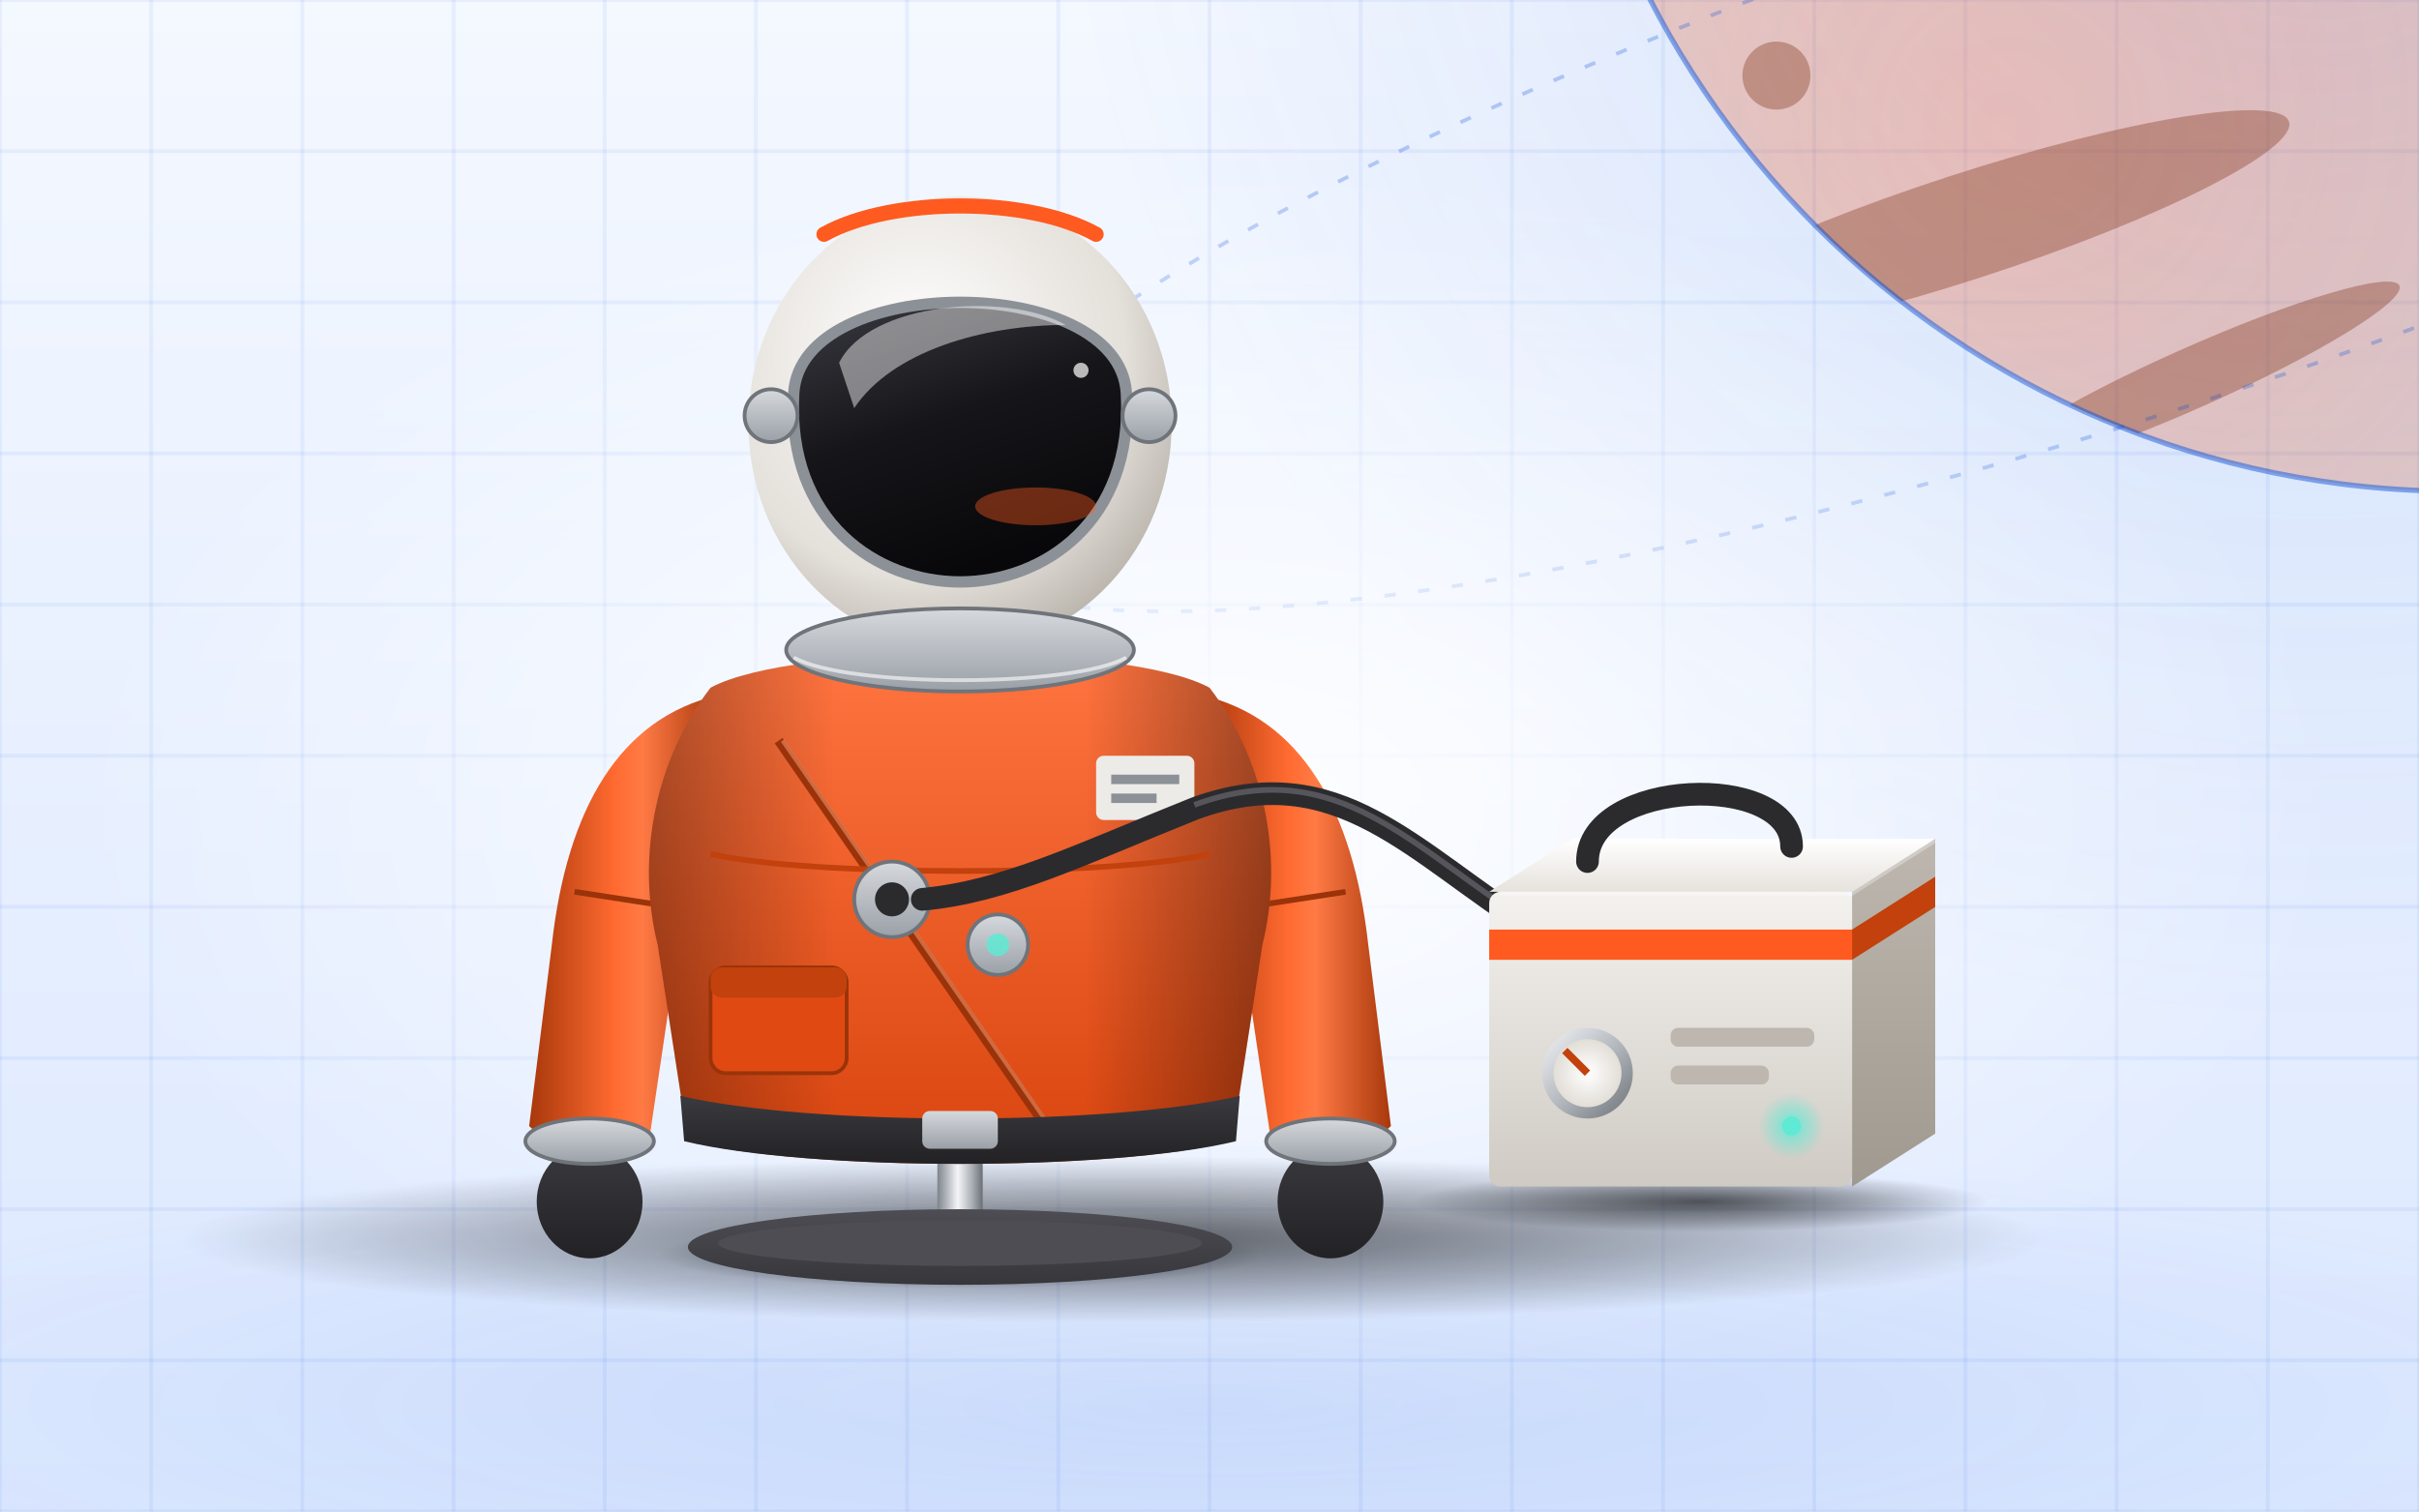
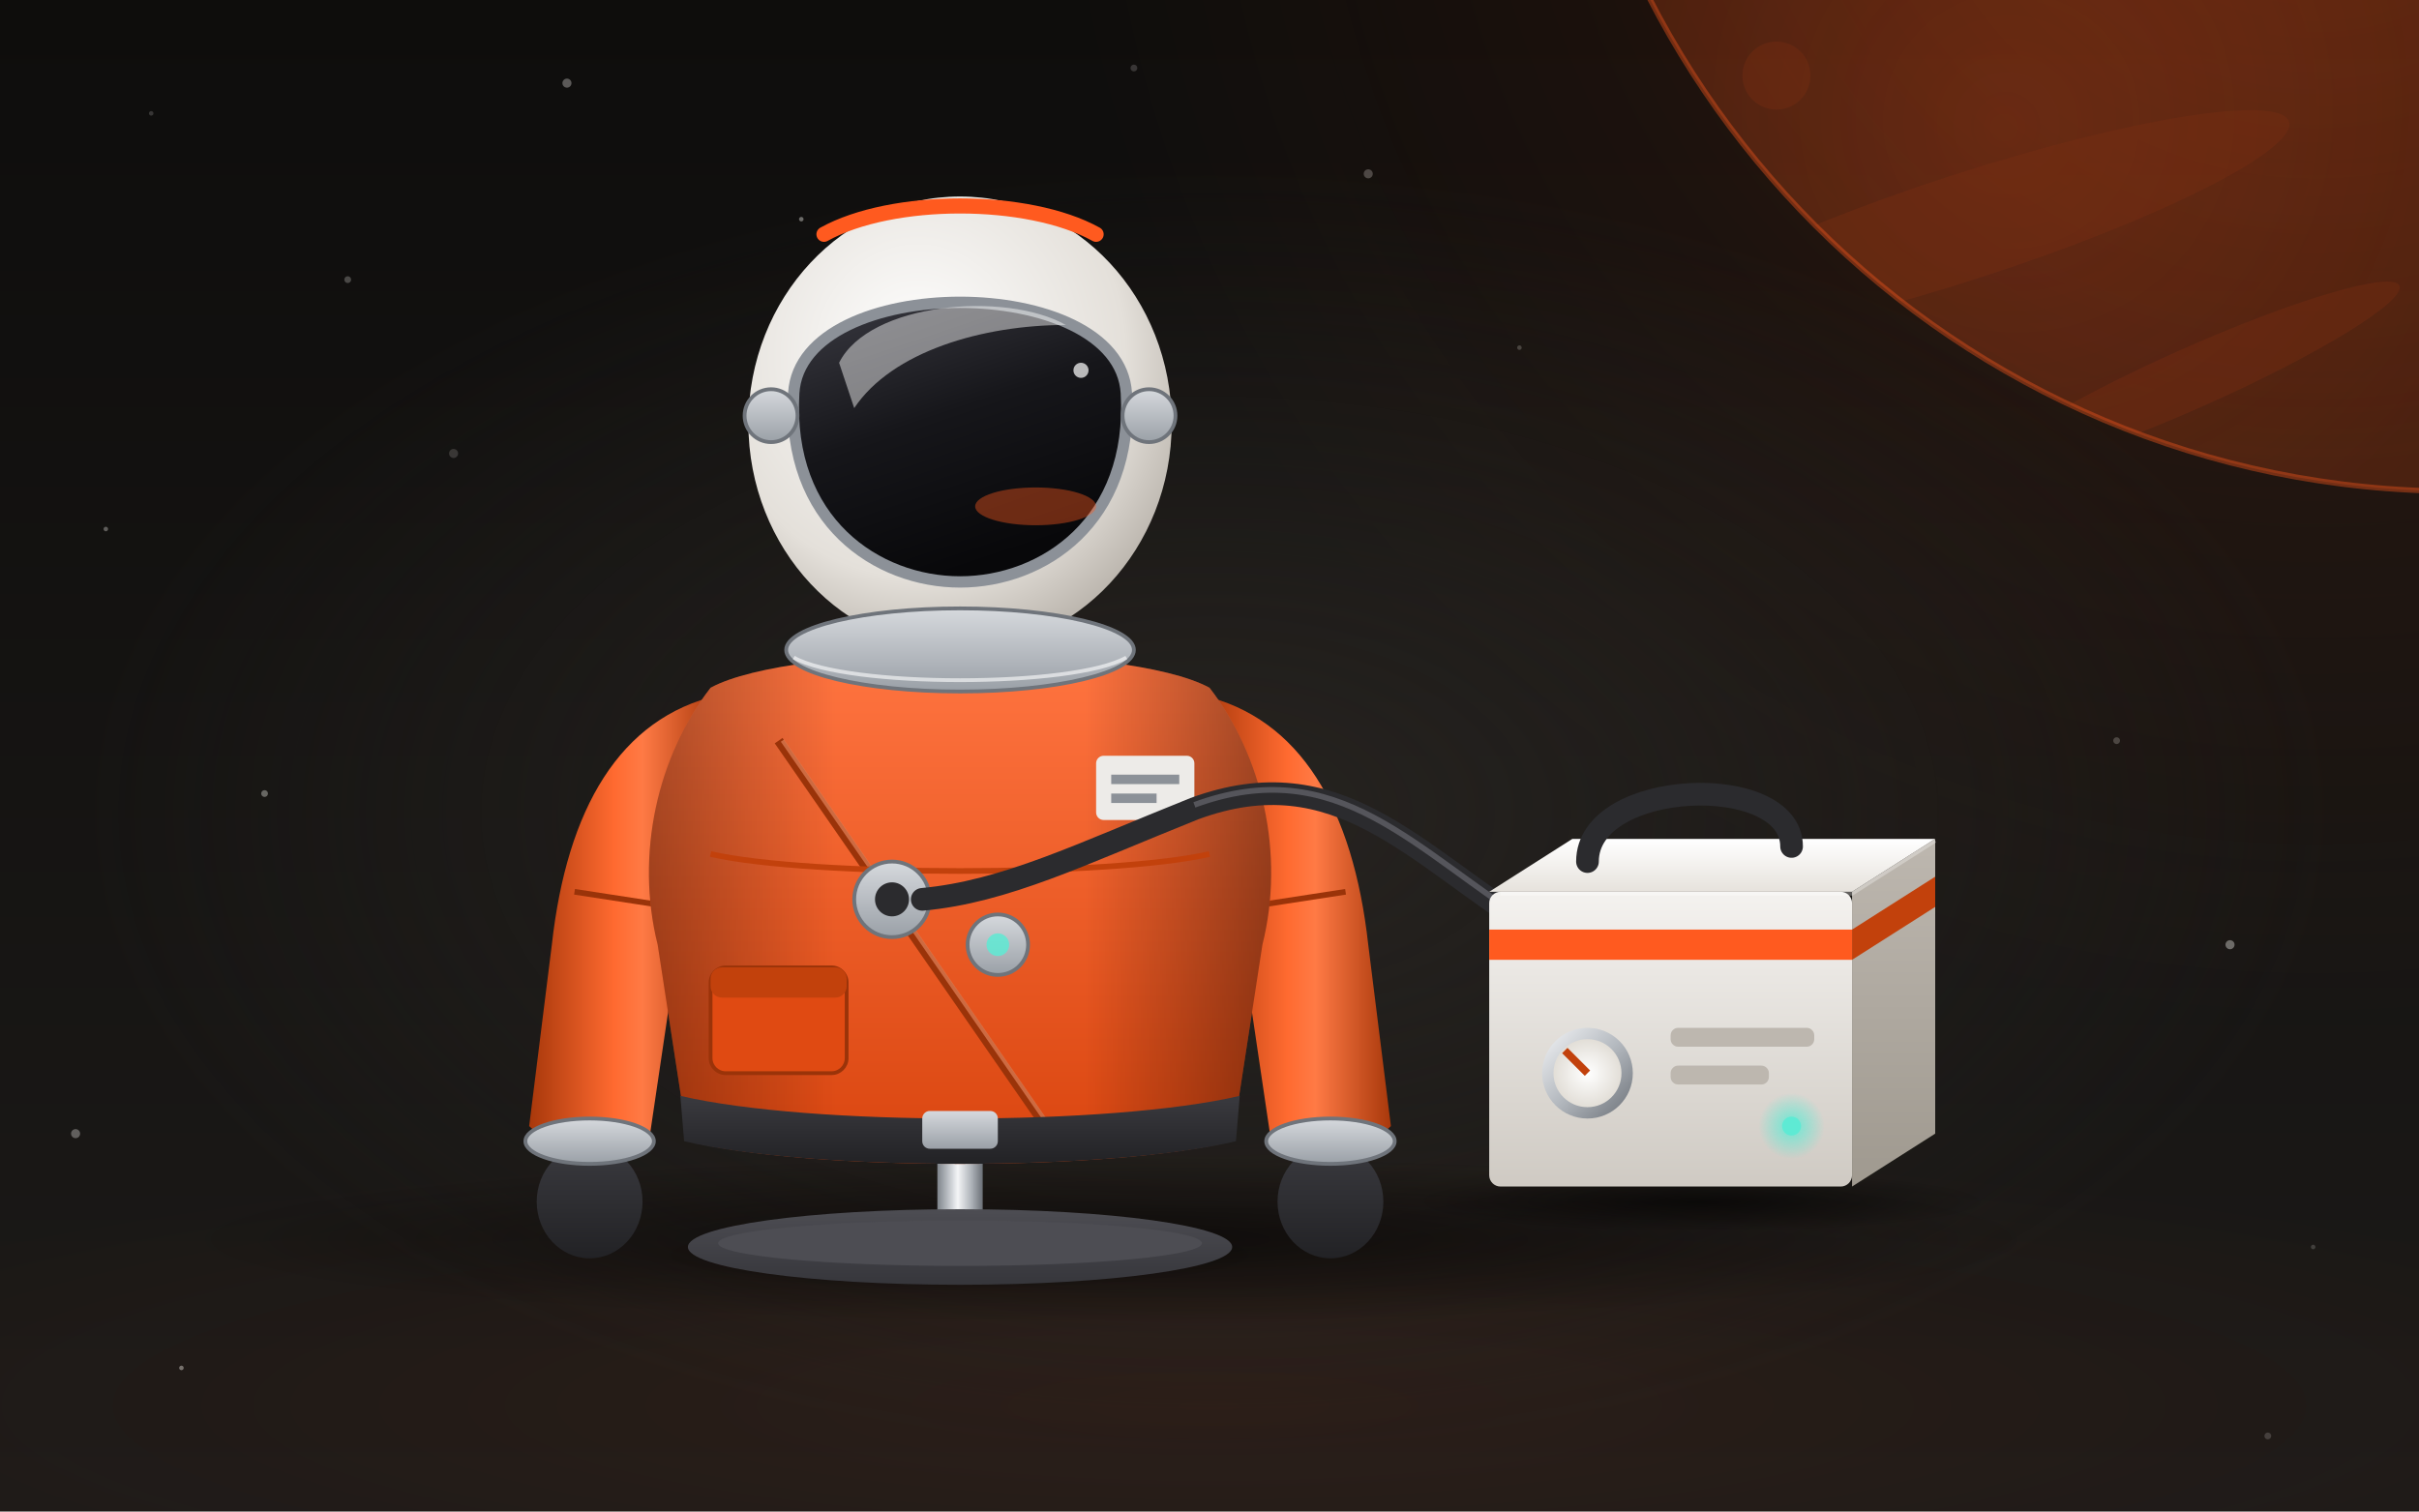
<svg xmlns="http://www.w3.org/2000/svg" viewBox="0 0 640 400" width="640" height="400">
  <defs>
    <linearGradient id="bg" x1="0" y1="0" x2="0" y2="1">
-       <stop offset="0" stop-color="#F4F8FF" />
-       <stop offset="1" stop-color="#DCE8FF" />
+       <stop offset="0" stop-color="#0E0D0C" />
+       <stop offset="1" stop-color="#1C1A18" />
    </linearGradient>
    <radialGradient id="glow" cx="0.5" cy="0.5" r="0.5">
-       <stop offset="0" stop-color="#296EF9" stop-opacity="0.18" />
-       <stop offset="0.6" stop-color="#024AD8" stop-opacity="0.06" />
-       <stop offset="1" stop-color="#024AD8" stop-opacity="0" />
+       <stop offset="0" stop-color="#FF5A1F" stop-opacity="0.22" />
+       <stop offset="0.6" stop-color="#C2410C" stop-opacity="0.07" />
+       <stop offset="1" stop-color="#C2410C" stop-opacity="0" />
    </radialGradient>
    <radialGradient id="planet" cx="0.3" cy="0.75" r="0.8" fx="0.25" fy="0.8">
      <stop offset="0" stop-color="#FF5A1F" stop-opacity="0.5" />
      <stop offset="0.55" stop-color="#C2410C" stop-opacity="0.32" />
      <stop offset="1" stop-color="#7C2D12" stop-opacity="0.12" />
    </radialGradient>
    <radialGradient id="haze" cx="0.5" cy="0.5" r="0.5">
-       <stop offset="0" stop-color="#024AD8" stop-opacity="0.1" />
-       <stop offset="1" stop-color="#024AD8" stop-opacity="0" />
+       <stop offset="0" stop-color="#FF5A1F" stop-opacity="0.07" />
+       <stop offset="1" stop-color="#FF5A1F" stop-opacity="0" />
    </radialGradient>
    <radialGradient id="stage" cx="0.5" cy="0.5" r="0.5">
-       <stop offset="0" stop-color="#FFFFFF" stop-opacity="0.95" />
-       <stop offset="1" stop-color="#FFFFFF" stop-opacity="0" />
+       <stop offset="0" stop-color="#2E2A26" stop-opacity="0.7" />
+       <stop offset="1" stop-color="#2E2A26" stop-opacity="0" />
    </radialGradient>
    <radialGradient id="sh" cx="0.5" cy="0.5" r="0.5">
      <stop offset="0" stop-color="#000" stop-opacity="0.6" />
      <stop offset="0.6" stop-color="#000" stop-opacity="0.25" />
      <stop offset="1" stop-color="#000" stop-opacity="0" />
    </radialGradient>
    <linearGradient id="wF" x1="0" y1="0" x2="0" y2="1">
      <stop offset="0" stop-color="#F4F2EF" />
      <stop offset="1" stop-color="#CFCAC3" />
    </linearGradient>
    <linearGradient id="wT" x1="0" y1="0" x2="0" y2="1">
      <stop offset="0" stop-color="#FFFFFF" />
      <stop offset="1" stop-color="#E6E2DC" />
    </linearGradient>
    <linearGradient id="wS" x1="0" y1="0" x2="0" y2="1">
      <stop offset="0" stop-color="#BDB7AF" />
      <stop offset="1" stop-color="#9F998F" />
    </linearGradient>
    <linearGradient id="gF" x1="0" y1="0" x2="0" y2="1">
      <stop offset="0" stop-color="#3A3A3F" />
      <stop offset="1" stop-color="#222225" />
    </linearGradient>
    <linearGradient id="gT" x1="0" y1="0" x2="0" y2="1">
      <stop offset="0" stop-color="#4D4D53" />
      <stop offset="1" stop-color="#36363B" />
    </linearGradient>
    <linearGradient id="gS" x1="0" y1="0" x2="0" y2="1">
      <stop offset="0" stop-color="#1F1F22" />
      <stop offset="1" stop-color="#141416" />
    </linearGradient>
    <linearGradient id="aF" x1="0" y1="0" x2="0" y2="1">
      <stop offset="0" stop-color="#D6D9DD" />
      <stop offset="1" stop-color="#9AA0A7" />
    </linearGradient>
    <linearGradient id="aT" x1="0" y1="0" x2="0" y2="1">
      <stop offset="0" stop-color="#EEF0F2" />
      <stop offset="1" stop-color="#C8CCD1" />
    </linearGradient>
    <linearGradient id="aS" x1="0" y1="0" x2="0" y2="1">
      <stop offset="0" stop-color="#8C9198" />
      <stop offset="1" stop-color="#6F747B" />
    </linearGradient>
    <linearGradient id="oF" x1="0" y1="0" x2="0" y2="1">
      <stop offset="0" stop-color="#FF7440" />
      <stop offset="1" stop-color="#D9450F" />
    </linearGradient>
    <linearGradient id="oT" x1="0" y1="0" x2="0" y2="1">
      <stop offset="0" stop-color="#FF9A6E" />
      <stop offset="1" stop-color="#FF6A30" />
    </linearGradient>
    <linearGradient id="oS" x1="0" y1="0" x2="0" y2="1">
      <stop offset="0" stop-color="#C2410C" />
      <stop offset="1" stop-color="#94320A" />
    </linearGradient>
    <linearGradient id="cW" x1="0" y1="0" x2="1" y2="0">
      <stop offset="0" stop-color="#A8A29A" />
      <stop offset="0.35" stop-color="#F2EFEB" />
      <stop offset="0.45" stop-color="#FFFFFF" />
      <stop offset="0.75" stop-color="#DAD5CE" />
      <stop offset="1" stop-color="#9C968E" />
    </linearGradient>
    <linearGradient id="cA" x1="0" y1="0" x2="1" y2="0">
      <stop offset="0" stop-color="#7E848B" />
      <stop offset="0.35" stop-color="#D9DCE0" />
      <stop offset="0.45" stop-color="#F4F5F7" />
      <stop offset="0.75" stop-color="#AEB3B9" />
      <stop offset="1" stop-color="#6B7077" />
    </linearGradient>
    <linearGradient id="cG" x1="0" y1="0" x2="1" y2="0">
      <stop offset="0" stop-color="#18181A" />
      <stop offset="0.35" stop-color="#3F3F44" />
      <stop offset="0.45" stop-color="#55555B" />
      <stop offset="0.75" stop-color="#2B2B2E" />
      <stop offset="1" stop-color="#141416" />
    </linearGradient>
    <linearGradient id="cO" x1="0" y1="0" x2="1" y2="0">
      <stop offset="0" stop-color="#9A3309" />
      <stop offset="0.35" stop-color="#FF7440" />
      <stop offset="0.45" stop-color="#FFA27A" />
      <stop offset="0.75" stop-color="#E04A12" />
      <stop offset="1" stop-color="#8E2A06" />
    </linearGradient>
    <linearGradient id="cWv" x1="0" y1="0" x2="0" y2="1">
      <stop offset="0" stop-color="#A8A29A" />
      <stop offset="0.35" stop-color="#F2EFEB" />
      <stop offset="0.45" stop-color="#FFFFFF" />
      <stop offset="0.75" stop-color="#DAD5CE" />
      <stop offset="1" stop-color="#9C968E" />
    </linearGradient>
    <linearGradient id="cAv" x1="0" y1="0" x2="0" y2="1">
      <stop offset="0" stop-color="#7E848B" />
      <stop offset="0.35" stop-color="#D9DCE0" />
      <stop offset="0.45" stop-color="#F4F5F7" />
      <stop offset="0.75" stop-color="#AEB3B9" />
      <stop offset="1" stop-color="#6B7077" />
    </linearGradient>
    <linearGradient id="cGv" x1="0" y1="0" x2="0" y2="1">
      <stop offset="0" stop-color="#18181A" />
      <stop offset="0.35" stop-color="#3F3F44" />
      <stop offset="0.45" stop-color="#55555B" />
      <stop offset="0.75" stop-color="#2B2B2E" />
      <stop offset="1" stop-color="#141416" />
    </linearGradient>
    <linearGradient id="oArm" x1="0" y1="0" x2="1" y2="0">
      <stop offset="0" stop-color="#A8380B" />
      <stop offset="0.45" stop-color="#FF6A30" />
      <stop offset="0.6" stop-color="#FF7A45" />
      <stop offset="1" stop-color="#A8380B" />
    </linearGradient>
    <linearGradient id="hshade" x1="0" y1="0" x2="1" y2="0">
      <stop offset="0" stop-color="#000" stop-opacity="0.32" />
      <stop offset="0.3" stop-color="#000" stop-opacity="0" />
      <stop offset="0.7" stop-color="#000" stop-opacity="0" />
      <stop offset="1" stop-color="#000" stop-opacity="0.38" />
    </linearGradient>
    <linearGradient id="gloss" x1="0" y1="0" x2="0" y2="1">
      <stop offset="0" stop-color="#FFF" stop-opacity="0.45" />
      <stop offset="1" stop-color="#FFF" stop-opacity="0" />
    </linearGradient>
    <linearGradient id="visor" x1="0" y1="0" x2="0.4" y2="1">
      <stop offset="0" stop-color="#3A3A42" />
      <stop offset="0.5" stop-color="#16161A" />
      <stop offset="1" stop-color="#08080A" />
    </linearGradient>
    <radialGradient id="helm" cx="0.4" cy="0.35" r="0.7">
      <stop offset="0" stop-color="#FFFFFF" />
      <stop offset="0.7" stop-color="#E4E0DA" />
      <stop offset="1" stop-color="#B8B2AA" />
    </radialGradient>
    <radialGradient id="face" cx="0.5" cy="0.5" r="0.5">
      <stop offset="0" stop-color="#FFFFFF" />
      <stop offset="1" stop-color="#E2DED7" />
    </radialGradient>
    <linearGradient id="ring" x1="0" y1="0" x2="1" y2="1">
      <stop offset="0" stop-color="#F4F5F7" />
      <stop offset="0.5" stop-color="#B4B9BF" />
      <stop offset="1" stop-color="#6B7077" />
    </linearGradient>
    <radialGradient id="lens" cx="0.5" cy="0.5" r="0.5">
      <stop offset="0" stop-color="#FFFFFF" />
      <stop offset="0.5" stop-color="#FFF4DA" />
      <stop offset="1" stop-color="#CFC6B2" />
    </radialGradient>
    <radialGradient id="led" cx="0.5" cy="0.5" r="0.5">
      <stop offset="0" stop-color="#5EEAD4" stop-opacity="0.9" />
      <stop offset="1" stop-color="#5EEAD4" stop-opacity="0" />
    </radialGradient>
    <radialGradient id="lamp" cx="0.5" cy="0.5" r="0.5">
      <stop offset="0" stop-color="#FFF6E0" stop-opacity="0.55" />
      <stop offset="1" stop-color="#FFF6E0" stop-opacity="0" />
    </radialGradient>
    <linearGradient id="water" x1="0" y1="0" x2="0" y2="1">
      <stop offset="0" stop-color="#DCEAF0" stop-opacity="0.42" />
      <stop offset="1" stop-color="#8FB3C4" stop-opacity="0.2" />
    </linearGradient>
    <linearGradient id="foil" x1="0" y1="0" x2="1" y2="0.3">
      <stop offset="0" stop-color="#E3E6E9" />
      <stop offset="0.3" stop-color="#9EA4AB" />
      <stop offset="0.55" stop-color="#D5D9DD" />
      <stop offset="0.8" stop-color="#868C93" />
      <stop offset="1" stop-color="#BFC4C9" />
    </linearGradient>
    <pattern id="mesh" width="7" height="7" patternUnits="userSpaceOnUse">
      <path d="M0,0 L7,7 M7,0 L0,7" stroke="#6F747B" stroke-width=".6" stroke-opacity=".5" />
    </pattern>
    <clipPath id="pc">
      <circle cx="650" cy="-110" r="240" />
    </clipPath>
  </defs>
  <rect width="640" height="400" fill="url(#bg)" />
-   <path d="M0,0 V400" stroke="#024AD8" stroke-opacity=".06" />
-   <path d="M40,0 V400" stroke="#024AD8" stroke-opacity=".06" />
-   <path d="M80,0 V400" stroke="#024AD8" stroke-opacity=".06" />
-   <path d="M120,0 V400" stroke="#024AD8" stroke-opacity=".06" />
-   <path d="M160,0 V400" stroke="#024AD8" stroke-opacity=".06" />
-   <path d="M200,0 V400" stroke="#024AD8" stroke-opacity=".06" />
-   <path d="M240,0 V400" stroke="#024AD8" stroke-opacity=".06" />
-   <path d="M280,0 V400" stroke="#024AD8" stroke-opacity=".06" />
-   <path d="M320,0 V400" stroke="#024AD8" stroke-opacity=".06" />
-   <path d="M360,0 V400" stroke="#024AD8" stroke-opacity=".06" />
-   <path d="M400,0 V400" stroke="#024AD8" stroke-opacity=".06" />
-   <path d="M440,0 V400" stroke="#024AD8" stroke-opacity=".06" />
-   <path d="M480,0 V400" stroke="#024AD8" stroke-opacity=".06" />
-   <path d="M520,0 V400" stroke="#024AD8" stroke-opacity=".06" />
-   <path d="M560,0 V400" stroke="#024AD8" stroke-opacity=".06" />
-   <path d="M600,0 V400" stroke="#024AD8" stroke-opacity=".06" />
-   <path d="M640,0 V400" stroke="#024AD8" stroke-opacity=".06" />
-   <path d="M0,0 H640" stroke="#024AD8" stroke-opacity=".06" />
-   <path d="M0,40 H640" stroke="#024AD8" stroke-opacity=".06" />
-   <path d="M0,80 H640" stroke="#024AD8" stroke-opacity=".06" />
-   <path d="M0,120 H640" stroke="#024AD8" stroke-opacity=".06" />
-   <path d="M0,160 H640" stroke="#024AD8" stroke-opacity=".06" />
-   <path d="M0,200 H640" stroke="#024AD8" stroke-opacity=".06" />
-   <path d="M0,240 H640" stroke="#024AD8" stroke-opacity=".06" />
-   <path d="M0,280 H640" stroke="#024AD8" stroke-opacity=".06" />
-   <path d="M0,320 H640" stroke="#024AD8" stroke-opacity=".06" />
-   <path d="M0,360 H640" stroke="#024AD8" stroke-opacity=".06" />
-   <path d="M0,400 H640" stroke="#024AD8" stroke-opacity=".06" />
+   <circle cx="40" cy="30" r="0.6" fill="#EDEBE8" opacity="0.18" />
+   <circle cx="92" cy="74" r="0.9" fill="#EDEBE8" opacity="0.26" />
+   <circle cx="150" cy="22" r="1.2" fill="#EDEBE8" opacity="0.34" />
+   <circle cx="212" cy="58" r="0.6" fill="#EDEBE8" opacity="0.42" />
+   <circle cx="300" cy="18" r="0.9" fill="#EDEBE8" opacity="0.18" />
+   <circle cx="362" cy="46" r="1.2" fill="#EDEBE8" opacity="0.26" />
+   <circle cx="28" cy="140" r="0.6" fill="#EDEBE8" opacity="0.34" />
+   <circle cx="70" cy="210" r="0.9" fill="#EDEBE8" opacity="0.42" />
+   <circle cx="120" cy="120" r="1.2" fill="#EDEBE8" opacity="0.18" />
+   <circle cx="402" cy="92" r="0.6" fill="#EDEBE8" opacity="0.26" />
+   <circle cx="250" cy="100" r="0.9" fill="#EDEBE8" opacity="0.34" />
+   <circle cx="590" cy="250" r="1.2" fill="#EDEBE8" opacity="0.42" />
+   <circle cx="612" cy="330" r="0.6" fill="#EDEBE8" opacity="0.18" />
+   <circle cx="560" cy="196" r="0.9" fill="#EDEBE8" opacity="0.26" />
+   <circle cx="20" cy="300" r="1.2" fill="#EDEBE8" opacity="0.34" />
+   <circle cx="48" cy="362" r="0.6" fill="#EDEBE8" opacity="0.42" />
+   <circle cx="600" cy="380" r="0.9" fill="#EDEBE8" opacity="0.18" />
  <circle cx="610" cy="-60" r="330" fill="url(#glow)" />
  <circle cx="650" cy="-110" r="240" fill="url(#planet)" opacity=".6" />
  <g clip-path="url(#pc)" fill="#7C2D12" opacity=".35">
    <ellipse cx="520" cy="60" rx="90" ry="14" transform="rotate(-18 520 60)" />
    <ellipse cx="580" cy="100" rx="60" ry="8" transform="rotate(-24 580 100)" />
    <circle cx="470" cy="20" r="9" />
  </g>
-   <circle cx="650" cy="-110" r="240" fill="none" stroke="#024AD8" stroke-opacity=".45" stroke-width="1.4" />
-   <ellipse cx="560" cy="40" rx="330" ry="70" transform="rotate(-18 560 40)" fill="none" stroke="#024AD8" stroke-opacity=".25" stroke-dasharray="3 6" />
+   <circle cx="650" cy="-110" r="240" fill="none" stroke="#FF5A1F" stroke-opacity=".38" stroke-width="1.4" />
  <ellipse cx="320" cy="215" rx="300" ry="170" fill="url(#stage)" />
  <ellipse cx="320" cy="372" rx="420" ry="70" fill="url(#haze)" />
  <g transform="translate(-26,0)">
    <ellipse cx="320" cy="328" rx="250" ry="22" fill="url(#sh)" />
    <ellipse cx="280" cy="332" rx="80" ry="9" fill="url(#sh)" />
    <rect x="274" y="300" width="12" height="28" fill="url(#cA)" />
    <ellipse cx="280" cy="330" rx="72" ry="10" fill="url(#gT)" />
    <ellipse cx="280" cy="329" rx="64" ry="6" fill="#4D4D53" />
    <path d="M216,184 C190,190 176,214 172,250 L166,298 C172,304 192,306 198,300 L206,246 Z" fill="url(#oArm)" />
    <path d="M344,184 C370,190 384,214 388,250 L394,298 C388,304 368,306 362,300 L354,246 Z" fill="url(#oArm)" />
    <path d="M178,236 L204,240 M356,240 L382,236" stroke="#9A3309" stroke-width="1.5" />
    <ellipse cx="182" cy="318" rx="14" ry="15" fill="url(#gF)" />
    <ellipse cx="182" cy="302" rx="17" ry="6" fill="url(#aF)" />
    <ellipse cx="182" cy="302" rx="17" ry="6" fill="none" stroke="#6F747B" />
    <ellipse cx="378" cy="318" rx="14" ry="15" fill="url(#gF)" />
    <ellipse cx="378" cy="302" rx="17" ry="6" fill="url(#aF)" />
    <ellipse cx="378" cy="302" rx="17" ry="6" fill="none" stroke="#6F747B" />
    <path d="M214,182 C236,170 324,170 346,182 C360,200 366,226 360,250 L352,302 C320,310 240,310 208,302 L200,250 C194,226 200,200 214,182 Z" fill="url(#oF)" />
    <path d="M214,182 C236,170 324,170 346,182 C360,200 366,226 360,250 L352,302 C320,310 240,310 208,302 L200,250 C194,226 200,200 214,182 Z" fill="url(#hshade)" />
    <path d="M232,196 L304,300" stroke="#9A3309" stroke-width="2.5" />
    <path d="M233,196 L305,300" stroke="#FFA27A" stroke-opacity=".5" />
    <path d="M214,226 C240,232 320,232 346,226" fill="none" stroke="#C2410C" stroke-width="1.5" />
    <rect x="316" y="200" width="26" height="17" rx="2" fill="#EDEBE8" />
    <rect x="320" y="205" width="18" height="2.5" fill="#8C9198" />
    <rect x="320" y="210" width="12" height="2.5" fill="#8C9198" />
    <rect x="214" y="256" width="36" height="28" rx="4" fill="#E04A12" stroke="#9A3309" />
    <rect x="214" y="256" width="36" height="8" rx="3" fill="#C2410C" />
    <circle cx="262" cy="238" r="10" fill="url(#aF)" stroke="#6F747B" />
    <circle cx="262" cy="238" r="4.5" fill="#2B2B2E" />
    <circle cx="290" cy="250" r="8" fill="url(#aF)" stroke="#6F747B" />
    <circle cx="290" cy="250" r="3" fill="#5EEAD4" opacity=".85" />
    <path d="M206,290 C240,298 320,298 354,290 L353,302 C320,310 240,310 207,302 Z" fill="url(#gF)" />
    <rect x="270" y="294" width="20" height="10" rx="2" fill="url(#aF)" />
    <ellipse cx="280" cy="112" rx="56" ry="60" fill="url(#helm)" />
    <path d="M236,104 C238,72 322,72 324,104 C326,138 302,154 280,154 C258,154 234,138 236,104 Z" fill="url(#visor)" />
    <path d="M236,104 C238,72 322,72 324,104 C326,138 302,154 280,154 C258,154 234,138 236,104 Z" fill="none" stroke="#8C9198" stroke-width="3" />
    <path d="M248,96 C256,80 292,77 308,86 C286,86 262,93 252,108 Z" fill="#FFF" opacity=".45" />
    <ellipse cx="300" cy="134" rx="16" ry="5" fill="#FF5A1F" opacity=".4" />
    <circle cx="312" cy="98" r="2" fill="#FFF" opacity=".7" />
    <circle cx="230" cy="110" r="7" fill="url(#aF)" stroke="#6F747B" />
    <circle cx="330" cy="110" r="7" fill="url(#aF)" stroke="#6F747B" />
    <path d="M244,62 C262,52 298,52 316,62" fill="none" stroke="#FF5A1F" stroke-width="4" stroke-linecap="round" />
    <ellipse cx="280" cy="172" rx="46" ry="11" fill="url(#aF)" />
    <ellipse cx="280" cy="172" rx="46" ry="11" fill="none" stroke="#6F747B" />
    <path d="M236,174 C250,182 310,182 324,174" fill="none" stroke="#FFF" stroke-opacity=".6" />
    <path d="M432,246 C400,226 380,200 342,214 C312,226 292,236 270,238" fill="none" stroke="#2B2B2E" stroke-width="6" stroke-linecap="round" />
    <path d="M432,245 C400,225 380,199 342,213" fill="none" stroke="#55555B" stroke-width="1.5" />
    <ellipse cx="476" cy="318" rx="76" ry="8" fill="url(#sh)" />
    <polygon points="420,236 442,222 538,222 516,236" fill="url(#wT)" />
    <polygon points="516,236 538,222 538,300 516,314" fill="url(#wS)" />
    <rect x="420" y="236" width="96" height="78" rx="3" fill="url(#wF)" />
    <path d="M423,236.5 H516 L538,222.5" fill="none" stroke="#FFF" stroke-opacity=".3" />
    <path d="M446,228 C446,206 500,204 500,224" fill="none" stroke="#2B2B2E" stroke-width="6" stroke-linecap="round" />
    <rect x="420" y="246" width="96" height="8" fill="#FF5A1F" />
    <polygon points="516,246 538,232 538,240 516,254" fill="#C2410C" />
    <circle cx="446" cy="284" r="12" fill="url(#ring)" />
    <circle cx="446" cy="284" r="9" fill="url(#face)" />
    <line x1="446" y1="284" x2="440" y2="278" stroke="#C2410C" stroke-width="2" />
    <rect x="468" y="272" width="38" height="5" rx="2" fill="#BDB7AF" />
    <rect x="468" y="282" width="26" height="5" rx="2" fill="#BDB7AF" />
    <circle cx="500" cy="298" r="8.75" fill="url(#led)" />
    <circle cx="500" cy="298" r="2.5" fill="#5EEAD4" />
  </g>
</svg>
